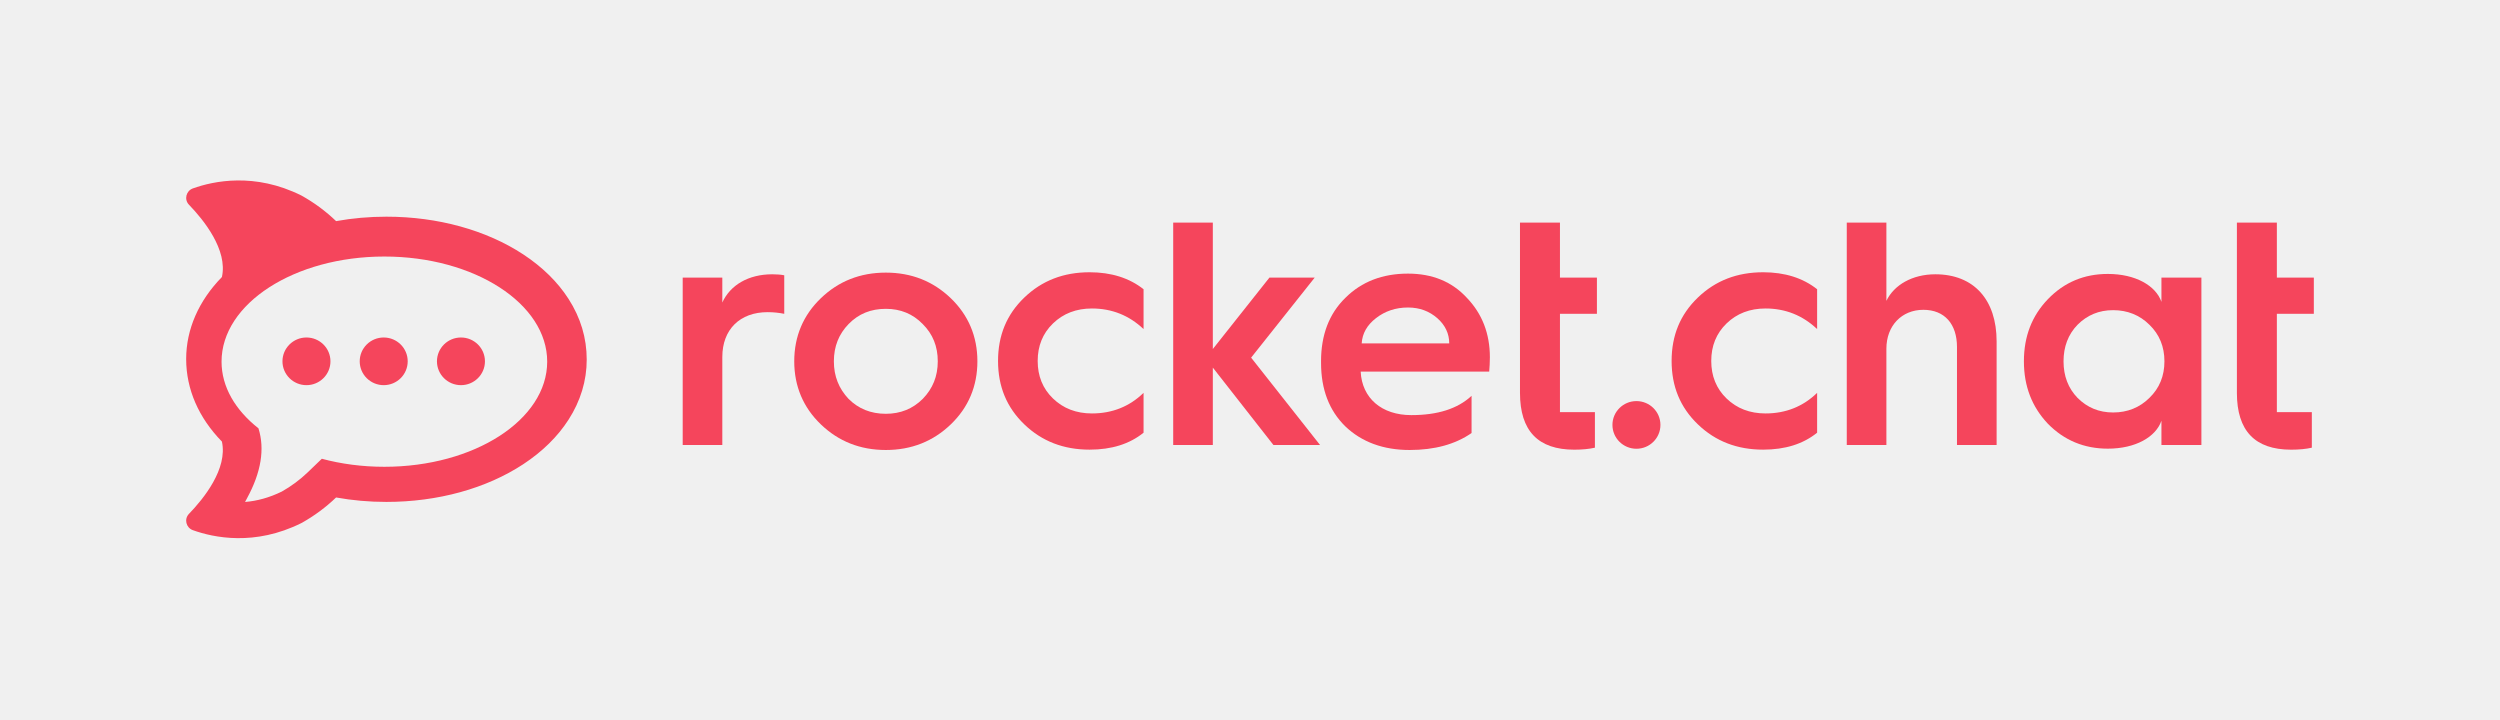
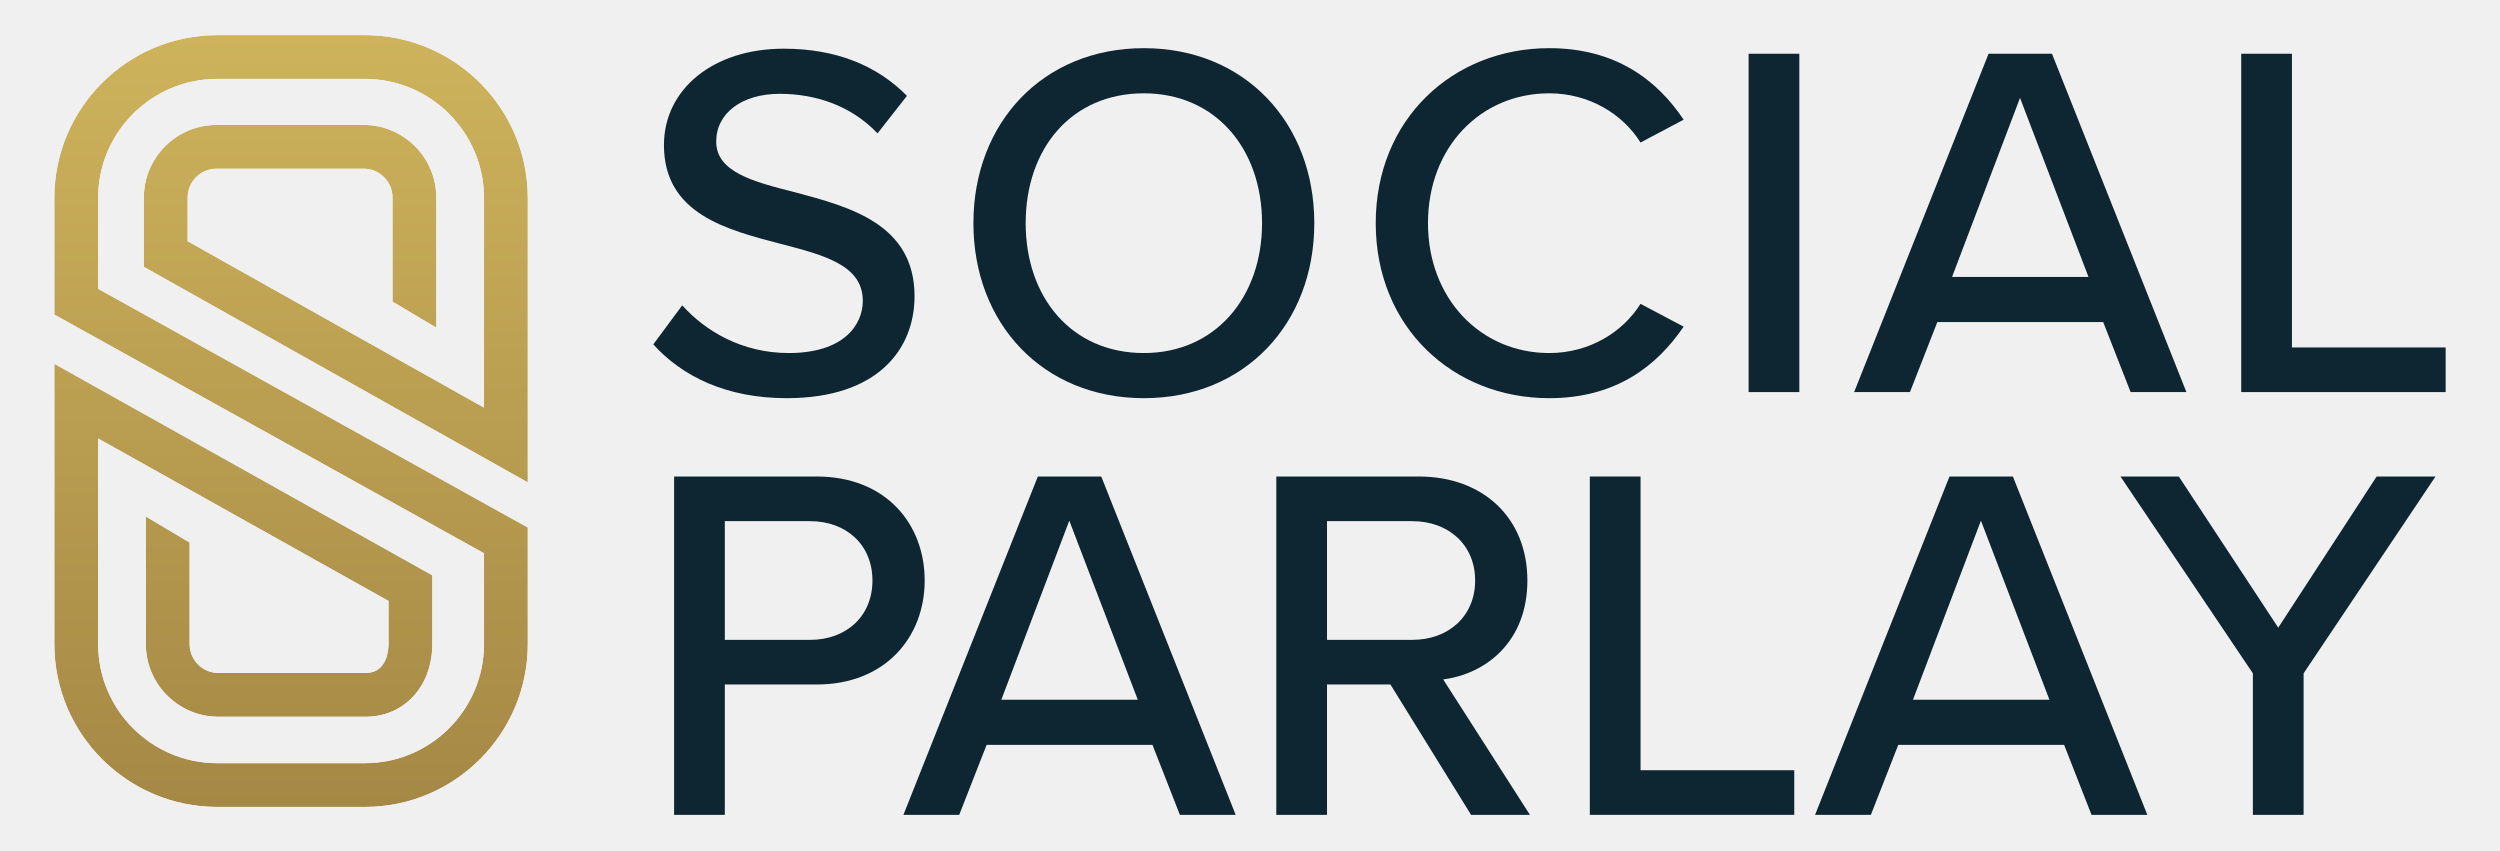
- <svg xmlns="http://www.w3.org/2000/svg" width="768" height="221" viewBox="0 0 768 221" fill="none">
-   <path d="M687.178 68.376H699.452V85.281H710.808V96.402H699.452V126.607H710.193V137.528C708.453 137.935 706.305 138.141 703.849 138.141C692.7 138.141 687.174 132.326 687.174 120.692V68.376H687.178Z" fill="#F5455C" />
-   <path d="M663.995 92.73V85.281H676.268V136.708H663.995V129.259C662.255 134.259 656.017 137.83 647.526 137.83C640.265 137.83 634.123 135.28 629.111 130.179C624.2 124.973 621.744 118.65 621.744 110.994C621.744 103.339 624.2 97.016 629.111 91.911C634.123 86.705 640.26 84.154 647.526 84.154C656.013 84.159 662.255 87.731 663.995 92.73ZM660.309 122.221C663.38 119.263 664.913 115.486 664.913 110.999C664.913 106.512 663.38 102.735 660.309 99.772C657.344 96.814 653.557 95.281 649.16 95.281C644.763 95.281 641.183 96.81 638.213 99.772C635.349 102.73 633.917 106.507 633.917 110.999C633.917 115.491 635.349 119.263 638.213 122.221C641.178 125.179 644.758 126.713 649.16 126.713C653.562 126.713 657.344 125.179 660.309 122.221Z" fill="#F5455C" />
-   <path d="M209.724 136.708V85.281H221.896V92.932C224.352 87.524 229.979 84.26 237.24 84.26C238.672 84.26 239.903 84.361 240.922 84.567V96.402C239.388 96.096 237.649 95.894 235.808 95.894C227.317 95.894 221.896 101.201 221.896 109.671V136.713H209.724V136.708Z" fill="#F5455C" />
-   <path d="M243.992 110.995C243.992 103.339 246.755 96.81 252.176 91.604C257.597 86.398 264.248 83.747 272.124 83.747C280 83.747 286.651 86.398 292.072 91.604C297.493 96.81 300.256 103.339 300.256 110.995C300.256 118.645 297.493 125.179 292.072 130.38C286.651 135.586 280 138.237 272.124 138.237C264.248 138.237 257.597 135.586 252.176 130.38C246.755 125.179 243.992 118.645 243.992 110.995ZM283.479 122.524C286.55 119.36 288.083 115.582 288.083 110.995C288.083 106.402 286.55 102.625 283.479 99.566C280.409 96.402 276.627 94.873 272.124 94.873C267.52 94.873 263.738 96.402 260.667 99.566C257.702 102.629 256.165 106.402 256.165 110.995C256.165 115.587 257.698 119.36 260.667 122.524C263.738 125.587 267.52 127.116 272.124 127.116C276.627 127.116 280.409 125.587 283.479 122.524Z" fill="#F5455C" />
-   <path d="M351.3 88.852V101.095C346.903 96.91 341.583 94.768 335.446 94.768C330.641 94.768 326.647 96.297 323.48 99.36C320.309 102.423 318.776 106.301 318.776 110.889C318.776 115.481 320.309 119.359 323.48 122.418C326.652 125.481 330.641 127.01 335.446 127.01C341.689 127.01 347.004 124.868 351.3 120.683V132.926C347.004 136.397 341.482 138.132 334.73 138.132C326.753 138.132 320.102 135.582 314.682 130.376C309.261 125.17 306.599 118.741 306.599 110.884C306.599 103.027 309.256 96.599 314.682 91.393C320.102 86.187 326.753 83.637 334.73 83.637C341.377 83.646 346.903 85.381 351.3 88.852Z" fill="#F5455C" />
-   <path d="M360.407 136.708V68.376H372.58V107.217L389.971 85.276H403.883L384.344 109.868L405.517 136.703H391.197L372.58 112.927V136.703H360.407V136.708Z" fill="#F5455C" />
-   <path d="M405.824 110.994C405.824 102.931 408.28 96.402 413.292 91.503C418.304 86.503 424.749 84.054 432.524 84.054C439.992 84.054 446.028 86.503 450.631 91.503C455.336 96.402 457.691 102.524 457.691 109.767C457.691 111.297 457.59 112.83 457.484 114.154H417.997C418.405 122.317 424.441 127.523 433.548 127.523C441.63 127.523 447.767 125.586 452.063 121.603V133.031C447.051 136.502 440.708 138.237 433.038 138.237C424.955 138.237 418.309 135.788 413.297 130.994C408.284 126.095 405.829 119.566 405.829 111.503V110.994H405.824ZM445.206 105.486C445.206 102.528 443.98 99.873 441.525 97.73C439.069 95.587 436.104 94.466 432.524 94.466C428.737 94.466 425.465 95.587 422.706 97.73C419.943 99.873 418.511 102.423 418.309 105.486H445.206Z" fill="#F5455C" />
-   <path d="M466.944 68.376H479.218V85.281H490.573V96.402H479.218V126.607H489.958V137.528C488.218 137.935 486.07 138.141 483.615 138.141C472.466 138.141 466.939 132.326 466.939 120.692V68.376H466.944Z" fill="#F5455C" />
-   <path d="M502.713 123.215C498.642 123.215 495.342 126.493 495.342 130.536C495.342 134.579 498.642 137.857 502.713 137.857C506.785 137.857 510.085 134.579 510.085 130.536C510.085 126.493 506.785 123.215 502.713 123.215Z" fill="#F5455C" />
-   <path d="M558.22 88.852V101.095C553.823 96.91 548.503 94.768 542.366 94.768C537.561 94.768 533.567 96.297 530.4 99.36C527.229 102.423 525.696 106.301 525.696 110.889C525.696 115.481 527.229 119.359 530.4 122.418C533.572 125.481 537.561 127.01 542.366 127.01C548.604 127.01 553.924 124.868 558.22 120.683V132.926C553.924 136.397 548.402 138.132 541.65 138.132C533.673 138.132 527.022 135.582 521.601 130.376C516.181 125.17 513.519 118.741 513.519 110.884C513.519 103.027 516.176 96.599 521.601 91.393C527.022 86.187 533.673 83.637 541.65 83.637C548.297 83.646 553.823 85.381 558.22 88.852Z" fill="#F5455C" />
-   <path d="M567.326 136.708V68.376H579.499V92.423C581.853 87.524 587.476 84.26 594.535 84.26C606.4 84.26 613.359 92.117 613.359 104.873V136.708H601.186V106.603C601.186 99.561 597.399 95.175 590.854 95.175C584.203 95.175 579.499 100.074 579.499 107.112V136.703H567.326V136.708Z" fill="#F5455C" />
-   <path d="M174.643 91.805C171.307 86.618 166.629 82.025 160.75 78.152C149.39 70.68 134.463 66.564 118.72 66.564C113.46 66.564 108.277 67.021 103.247 67.928C100.126 64.92 96.477 62.214 92.612 60.075C78.273 52.919 65.632 55.589 59.248 57.882C57.15 58.638 56.503 61.298 58.054 62.896C62.557 67.548 70.007 76.742 68.175 85.102C61.051 92.382 57.191 101.155 57.191 110.289C57.191 119.598 61.051 128.37 68.171 135.646C70.002 144.006 62.553 153.205 58.05 157.857C56.503 159.455 57.145 162.11 59.243 162.866C65.628 165.164 78.264 167.834 92.607 160.677C96.472 158.539 100.121 155.833 103.242 152.825C108.273 153.731 113.455 154.189 118.715 154.189C134.463 154.189 149.39 150.078 160.745 142.605C166.625 138.732 171.302 134.144 174.639 128.952C178.357 123.174 180.239 116.951 180.239 110.468C180.243 103.801 178.357 97.588 174.643 91.805ZM118.077 143.397C111.27 143.397 104.78 142.518 98.864 140.93L94.54 145.092C92.19 147.353 89.436 149.4 86.562 151.012C82.757 152.875 78.998 153.896 75.28 154.203C75.492 153.823 75.684 153.438 75.891 153.054C80.224 145.087 81.394 137.926 79.397 131.575C72.311 126.003 68.06 118.87 68.06 111.1C68.06 93.266 90.455 78.807 118.077 78.807C145.699 78.807 168.098 93.266 168.098 111.1C168.094 128.943 145.699 143.397 118.077 143.397Z" fill="#F5455C" />
-   <path d="M94.145 103.678C90.074 103.678 86.773 106.956 86.773 110.999C86.773 115.042 90.074 118.32 94.145 118.32C98.216 118.32 101.516 115.042 101.516 110.999C101.516 106.956 98.216 103.678 94.145 103.678Z" fill="#F5455C" />
-   <path d="M117.875 103.678C113.804 103.678 110.504 106.956 110.504 110.999C110.504 115.042 113.804 118.32 117.875 118.32C121.947 118.32 125.247 115.042 125.247 110.999C125.247 106.956 121.947 103.678 117.875 103.678Z" fill="#F5455C" />
-   <path d="M141.605 103.678C137.534 103.678 134.233 106.956 134.233 110.999C134.233 115.042 137.534 118.32 141.605 118.32C145.676 118.32 148.976 115.042 148.976 110.999C148.976 106.956 145.672 103.678 141.605 103.678Z" fill="#F5455C" />
+ <svg xmlns="http://www.w3.org/2000/svg" xmlns:xlink="http://www.w3.org/1999/xlink" width="600px" height="204px" viewBox="0 0 600 204" version="1.1">
+   <defs>
+     <path d="M39.099,0.034 C17.548,0.034 0.016,17.566 0.016,39.117 L0.016,39.117 L0.016,67.096 L103.135,124.384 L103.135,146.183 C103.135,161.942 90.315,174.763 74.555,174.763 L74.555,174.763 L39.099,174.763 C23.34,174.763 10.519,161.942 10.519,146.183 L10.519,146.183 L10.519,96.832 L80.219,135.831 L80.219,146.192 C80.219,147.349 79.956,153.119 74.725,153.119 L74.725,153.119 L39.408,153.119 C35.587,153.119 32.479,150.012 32.479,146.192 L32.479,146.192 L32.479,121.814 L21.977,115.565 L21.977,146.192 C21.977,155.803 29.796,163.622 39.408,163.622 L39.408,163.622 L74.725,163.622 C83.996,163.622 90.722,156.292 90.722,146.192 L90.722,146.192 L90.722,129.672 L0.016,78.92 L0.016,146.183 C0.016,167.734 17.548,185.266 39.099,185.266 L39.099,185.266 L74.555,185.266 C96.106,185.266 113.638,167.734 113.638,146.183 L113.638,146.183 L113.638,118.204 L10.519,60.916 L10.519,39.117 C10.519,23.357 23.34,10.537 39.099,10.537 L39.099,10.537 L74.555,10.537 C90.315,10.537 103.135,23.357 103.135,39.117 L103.135,39.117 L103.135,89.434 L32.002,49.5 L32.002,39.017 C32.002,35.197 35.11,32.089 38.93,32.089 L38.93,32.089 L74.247,32.089 C78.067,32.089 81.174,35.197 81.174,39.017 L81.174,39.017 L81.174,63.99 L91.678,70.238 L91.678,39.017 C91.678,29.406 83.858,21.586 74.247,21.586 L74.247,21.586 L38.93,21.586 C29.318,21.586 21.5,29.406 21.5,39.017 L21.5,39.017 L21.5,55.649 L113.638,107.375 L113.638,39.117 C113.638,17.566 96.106,0.034 74.555,0.034 L74.555,0.034 L39.099,0.034 Z" id="path-1" />
+     <linearGradient x1="50%" y1="100%" x2="50%" y2="8.69487156e-06%" id="linearGradient-3">
+       <stop stop-color="#A58845" offset="0%" />
+       <stop stop-color="#CEB35C" offset="100%" />
+     </linearGradient>
+     <polygon id="path-4" points="0 204 600 204 600 0 0 0" />
+   </defs>
+   <g id="Page-1" stroke="none" stroke-width="1" fill="none" fill-rule="evenodd">
+     <g id="Group">
+       <g id="Group-3" transform="translate(13.02857, 8.4)">
+         <mask id="mask-2" fill="white">
+           <use xlink:href="#path-1" />
+         </mask>
+         <g id="Clip-2" />
+         <path d="M39.099,0.034 C17.548,0.034 0.016,17.566 0.016,39.117 L0.016,39.117 L0.016,67.096 L103.135,124.384 L103.135,146.183 C103.135,161.942 90.315,174.763 74.555,174.763 L74.555,174.763 L39.099,174.763 C23.34,174.763 10.519,161.942 10.519,146.183 L10.519,146.183 L10.519,96.832 L80.219,135.831 L80.219,146.192 C80.219,147.349 79.956,153.119 74.725,153.119 L74.725,153.119 L39.408,153.119 C35.587,153.119 32.479,150.012 32.479,146.192 L32.479,146.192 L32.479,121.814 L21.977,115.565 L21.977,146.192 C21.977,155.803 29.796,163.622 39.408,163.622 L39.408,163.622 L74.725,163.622 C83.996,163.622 90.722,156.292 90.722,146.192 L90.722,146.192 L90.722,129.672 L0.016,78.92 L0.016,146.183 C0.016,167.734 17.548,185.266 39.099,185.266 L39.099,185.266 L74.555,185.266 C96.106,185.266 113.638,167.734 113.638,146.183 L113.638,146.183 L113.638,118.204 L10.519,60.916 L10.519,39.117 C10.519,23.357 23.34,10.537 39.099,10.537 L39.099,10.537 L74.555,10.537 C90.315,10.537 103.135,23.357 103.135,39.117 L103.135,39.117 L103.135,89.434 L32.002,49.5 L32.002,39.017 C32.002,35.197 35.11,32.089 38.93,32.089 L38.93,32.089 L74.247,32.089 C78.067,32.089 81.174,35.197 81.174,39.017 L81.174,39.017 L81.174,63.99 L91.678,70.238 L91.678,39.017 C91.678,29.406 83.858,21.586 74.247,21.586 L74.247,21.586 L38.93,21.586 C29.318,21.586 21.5,29.406 21.5,39.017 L21.5,39.017 L21.5,55.649 L113.638,107.375 L113.638,39.117 C113.638,17.566 96.106,0.034 74.555,0.034 L74.555,0.034 L39.099,0.034 Z" id="Fill-1" fill="url(#linearGradient-3)" mask="url(#mask-2)" />
+       </g>
+       <g id="Group-20">
+         <path d="M163.731,73.284 C169.212,79.372 177.975,84.728 189.298,84.728 C202.446,84.728 207.073,78.033 207.073,72.188 C207.073,63.667 197.821,61.232 187.473,58.554 C174.447,55.144 159.349,51.37 159.349,34.812 C159.349,21.421 171.158,11.683 188.08,11.683 C200.621,11.683 210.48,15.701 217.664,23.003 L210.604,32.012 C204.395,25.439 195.872,22.517 187.106,22.517 C178.097,22.517 171.89,27.142 171.89,33.962 C171.89,41.264 180.653,43.578 190.758,46.135 C204.028,49.666 219.489,53.805 219.489,71.091 C219.489,83.753 210.726,95.562 188.812,95.562 C174.325,95.562 163.731,90.327 156.793,82.657 L163.731,73.284 Z" id="Fill-4" fill="#0D2632" />
+         <path d="M274.527,22.396 C257.116,22.396 246.161,35.665 246.161,53.562 C246.161,71.334 257.116,84.728 274.527,84.728 C291.692,84.728 302.893,71.334 302.893,53.562 C302.893,35.665 291.692,22.396 274.527,22.396 M274.527,11.559 C298.752,11.559 315.431,29.456 315.431,53.562 C315.431,77.665 298.752,95.562 274.527,95.562 C250.299,95.562 233.62,77.665 233.62,53.562 C233.62,29.456 250.299,11.559 274.527,11.559" id="Fill-6" fill="#0D2632" />
+         <path d="M330.175,53.562 C330.175,28.605 348.682,11.559 371.811,11.559 C387.761,11.559 397.742,19.229 404.073,28.727 L393.725,34.205 C389.464,27.388 381.43,22.396 371.811,22.396 C355.377,22.396 342.715,35.301 342.715,53.562 C342.715,71.702 355.377,84.728 371.811,84.728 C381.43,84.728 389.464,79.736 393.725,72.919 L404.073,78.397 C397.62,87.892 387.761,95.562 371.811,95.562 C348.682,95.562 330.175,78.519 330.175,53.562" id="Fill-8" fill="#0D2632" />
+         <mask id="mask-5" fill="white">
+           <use xlink:href="#path-4" />
+         </mask>
+         <g id="Clip-11" />
+         <polygon id="Fill-10" fill="#0D2632" mask="url(#mask-5)" points="419.667 94.102 431.84 94.102 431.84 12.898 419.667 12.898" />
+         <path d="M468.493,66.467 L501.241,66.467 L484.804,23.492 L468.493,66.467 Z M504.769,77.301 L464.961,77.301 L458.387,94.102 L444.994,94.102 L477.256,12.898 L492.474,12.898 L524.737,94.102 L511.346,94.102 L504.769,77.301 Z" id="Fill-12" fill="#0D2632" mask="url(#mask-5)" />
+         <polygon id="Fill-13" fill="#0D2632" mask="url(#mask-5)" points="537.893 12.898 550.066 12.898 550.066 83.389 586.956 83.389 586.956 94.102 537.893 94.102" />
+         <path d="M194.411,125.078 L173.958,125.078 L173.958,153.566 L194.411,153.566 C203.177,153.566 209.387,147.843 209.387,139.322 C209.387,130.799 203.177,125.078 194.411,125.078 L194.411,125.078 Z M161.785,114.363 L195.993,114.363 C212.672,114.363 221.924,125.807 221.924,139.322 C221.924,152.834 212.551,164.279 195.993,164.279 L173.958,164.279 L173.958,195.566 L161.785,195.566 L161.785,114.363 Z" id="Fill-14" fill="#0D2632" mask="url(#mask-5)" />
+         <path d="M240.318,167.932 L273.067,167.932 L256.63,124.957 L240.318,167.932 Z M276.595,178.766 L236.787,178.766 L230.213,195.566 L216.82,195.566 L249.082,114.363 L264.3,114.363 L296.562,195.566 L283.172,195.566 L276.595,178.766 Z" id="Fill-15" fill="#0D2632" mask="url(#mask-5)" />
+         <path d="M338.938,125.078 L318.485,125.078 L318.485,153.566 L338.938,153.566 C347.704,153.566 354.035,147.843 354.035,139.322 C354.035,130.799 347.704,125.078 338.938,125.078 L338.938,125.078 Z M333.703,164.279 L318.485,164.279 L318.485,195.566 L306.312,195.566 L306.312,114.363 L340.52,114.363 C355.982,114.363 366.573,124.347 366.573,139.322 C366.573,153.931 356.714,161.722 346.365,163.061 L367.183,195.566 L353.061,195.566 L333.703,164.279 Z" id="Fill-16" fill="#0D2632" mask="url(#mask-5)" />
+         <polygon id="Fill-17" fill="#0D2632" mask="url(#mask-5)" points="381.557 114.363 393.73 114.363 393.73 184.854 430.62 184.854 430.62 195.566 381.557 195.566" />
+         <path d="M459.113,167.932 L491.861,167.932 L475.425,124.957 L459.113,167.932 Z M495.39,178.766 L455.582,178.766 L449.008,195.566 L435.615,195.566 L467.877,114.363 L483.095,114.363 L515.357,195.566 L501.967,195.566 L495.39,178.766 Z" id="Fill-18" fill="#0D2632" mask="url(#mask-5)" />
+         <polygon id="Fill-19" fill="#0D2632" mask="url(#mask-5)" points="540.69 161.601 508.913 114.363 522.914 114.363 546.778 150.642 570.395 114.363 584.518 114.363 552.863 161.601 552.863 195.566 540.69 195.566" />
+       </g>
+     </g>
+   </g>
</svg>
